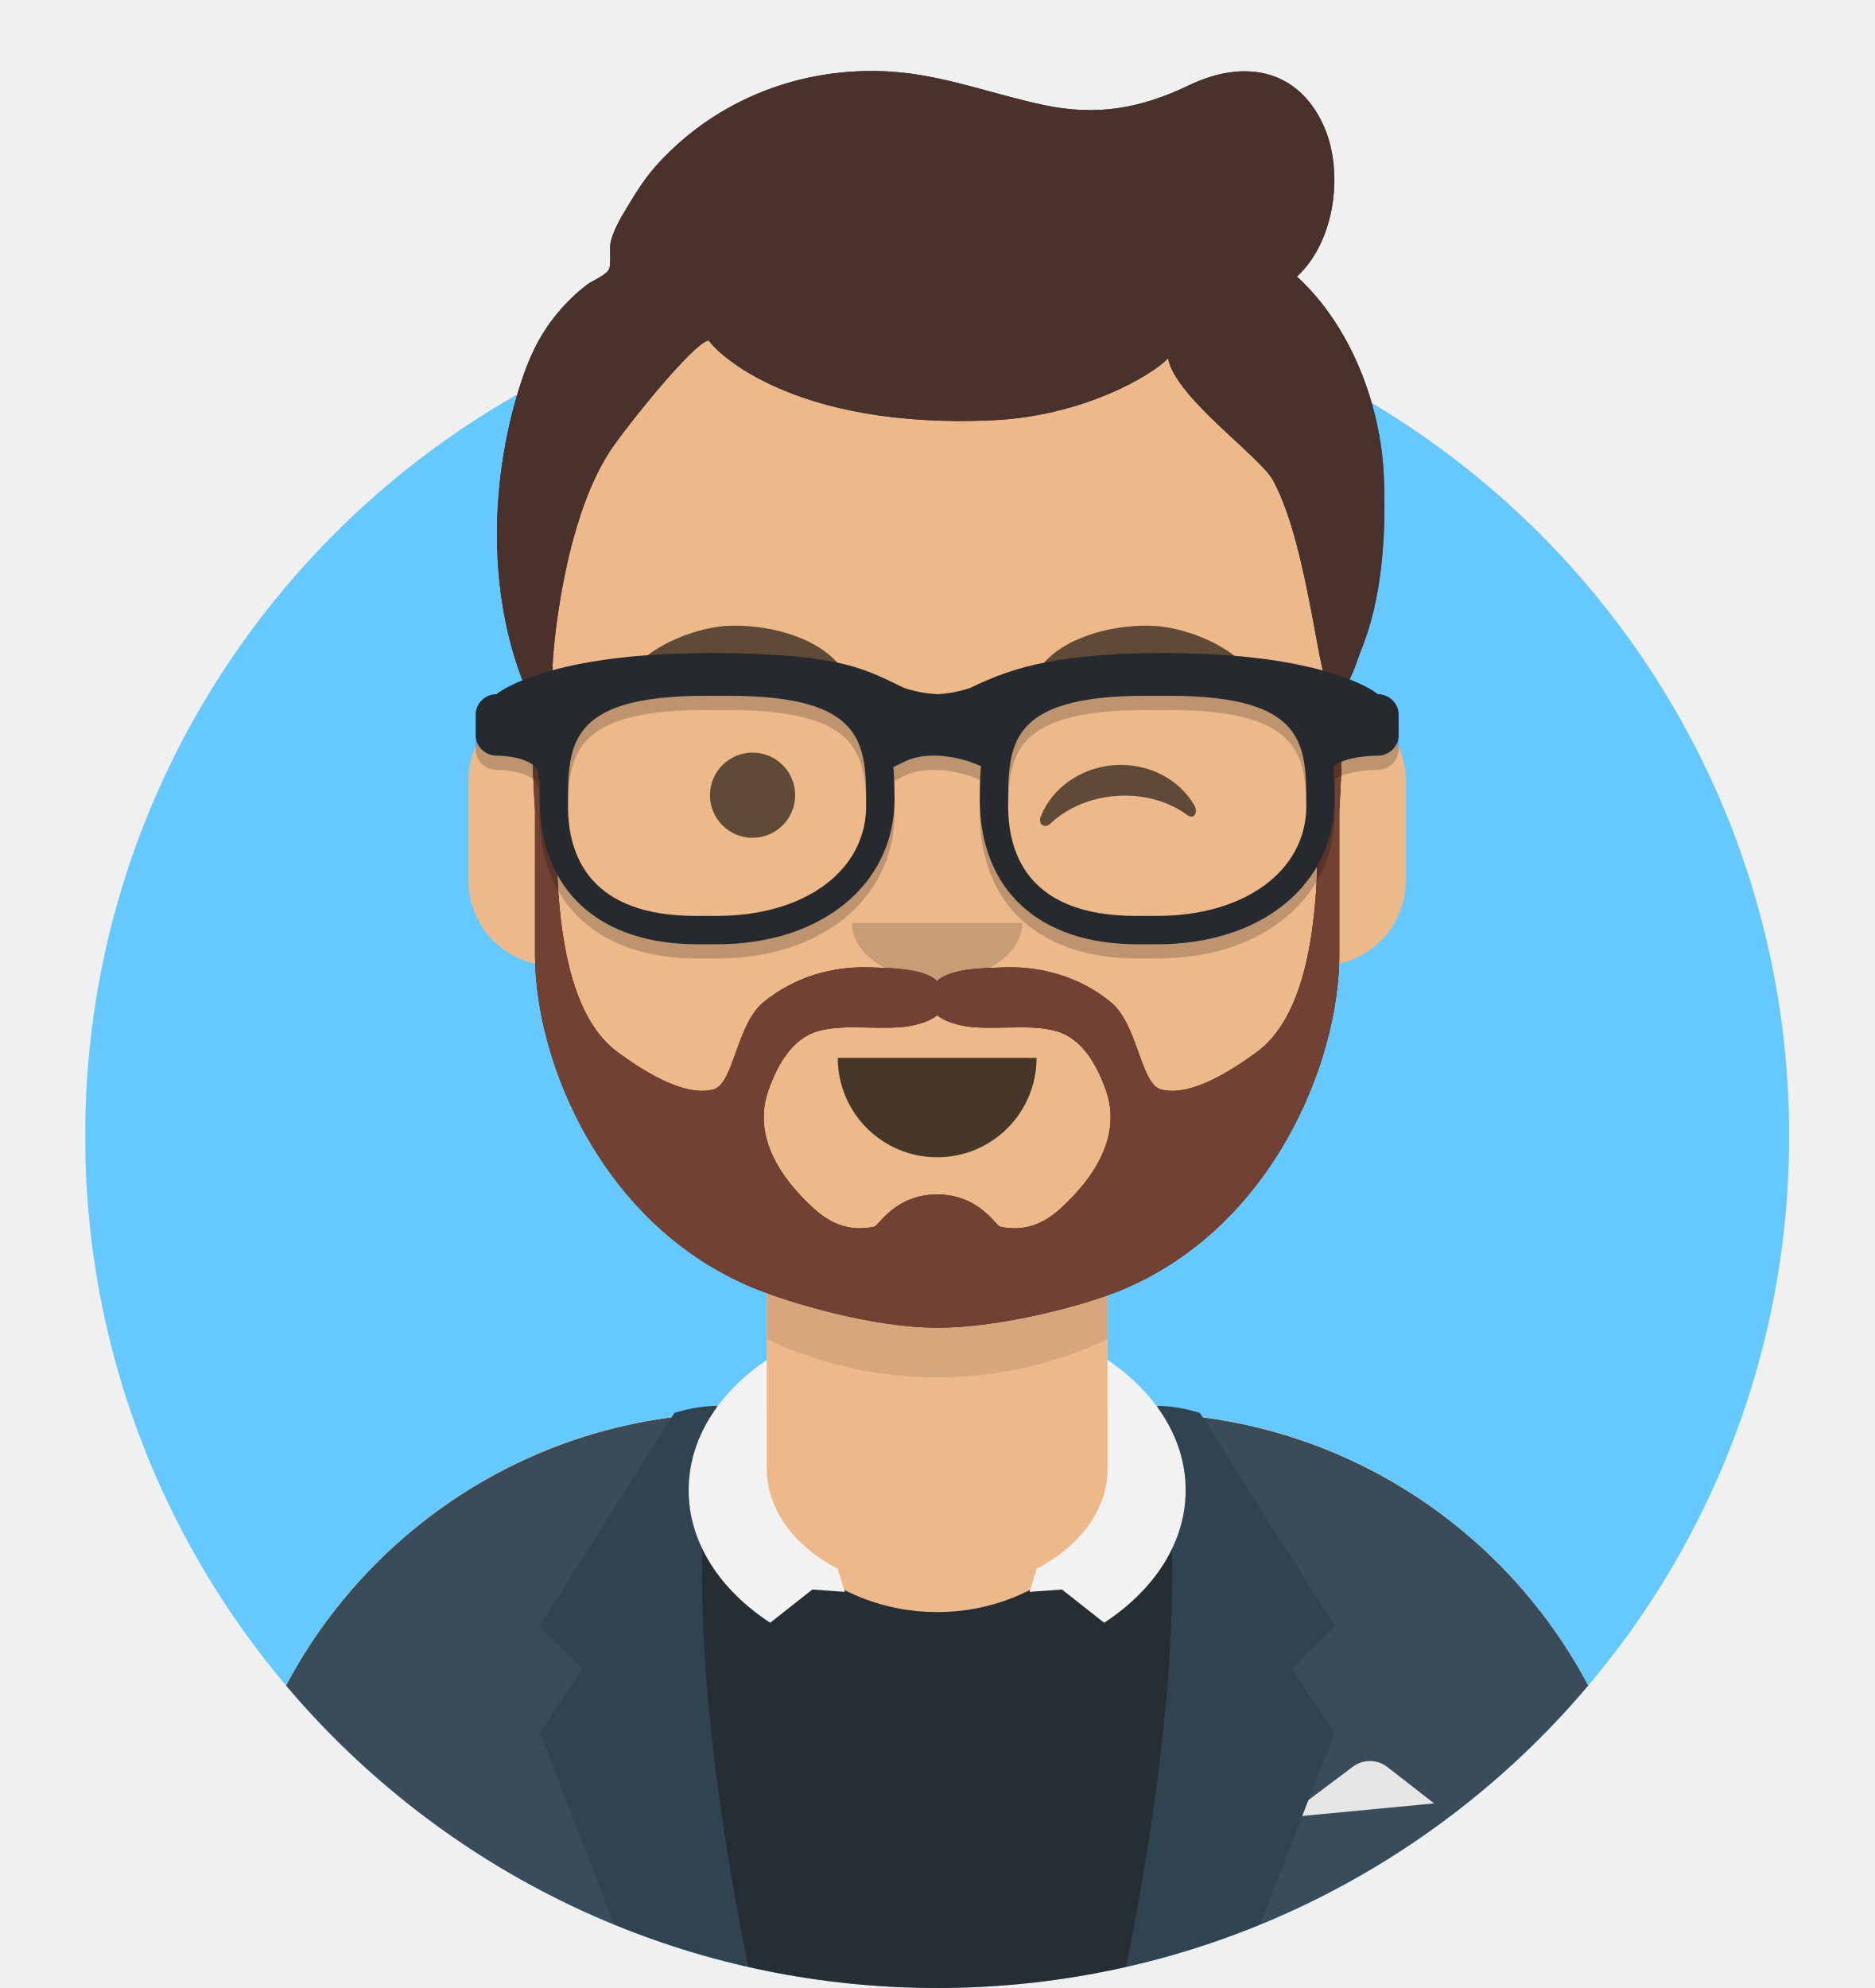
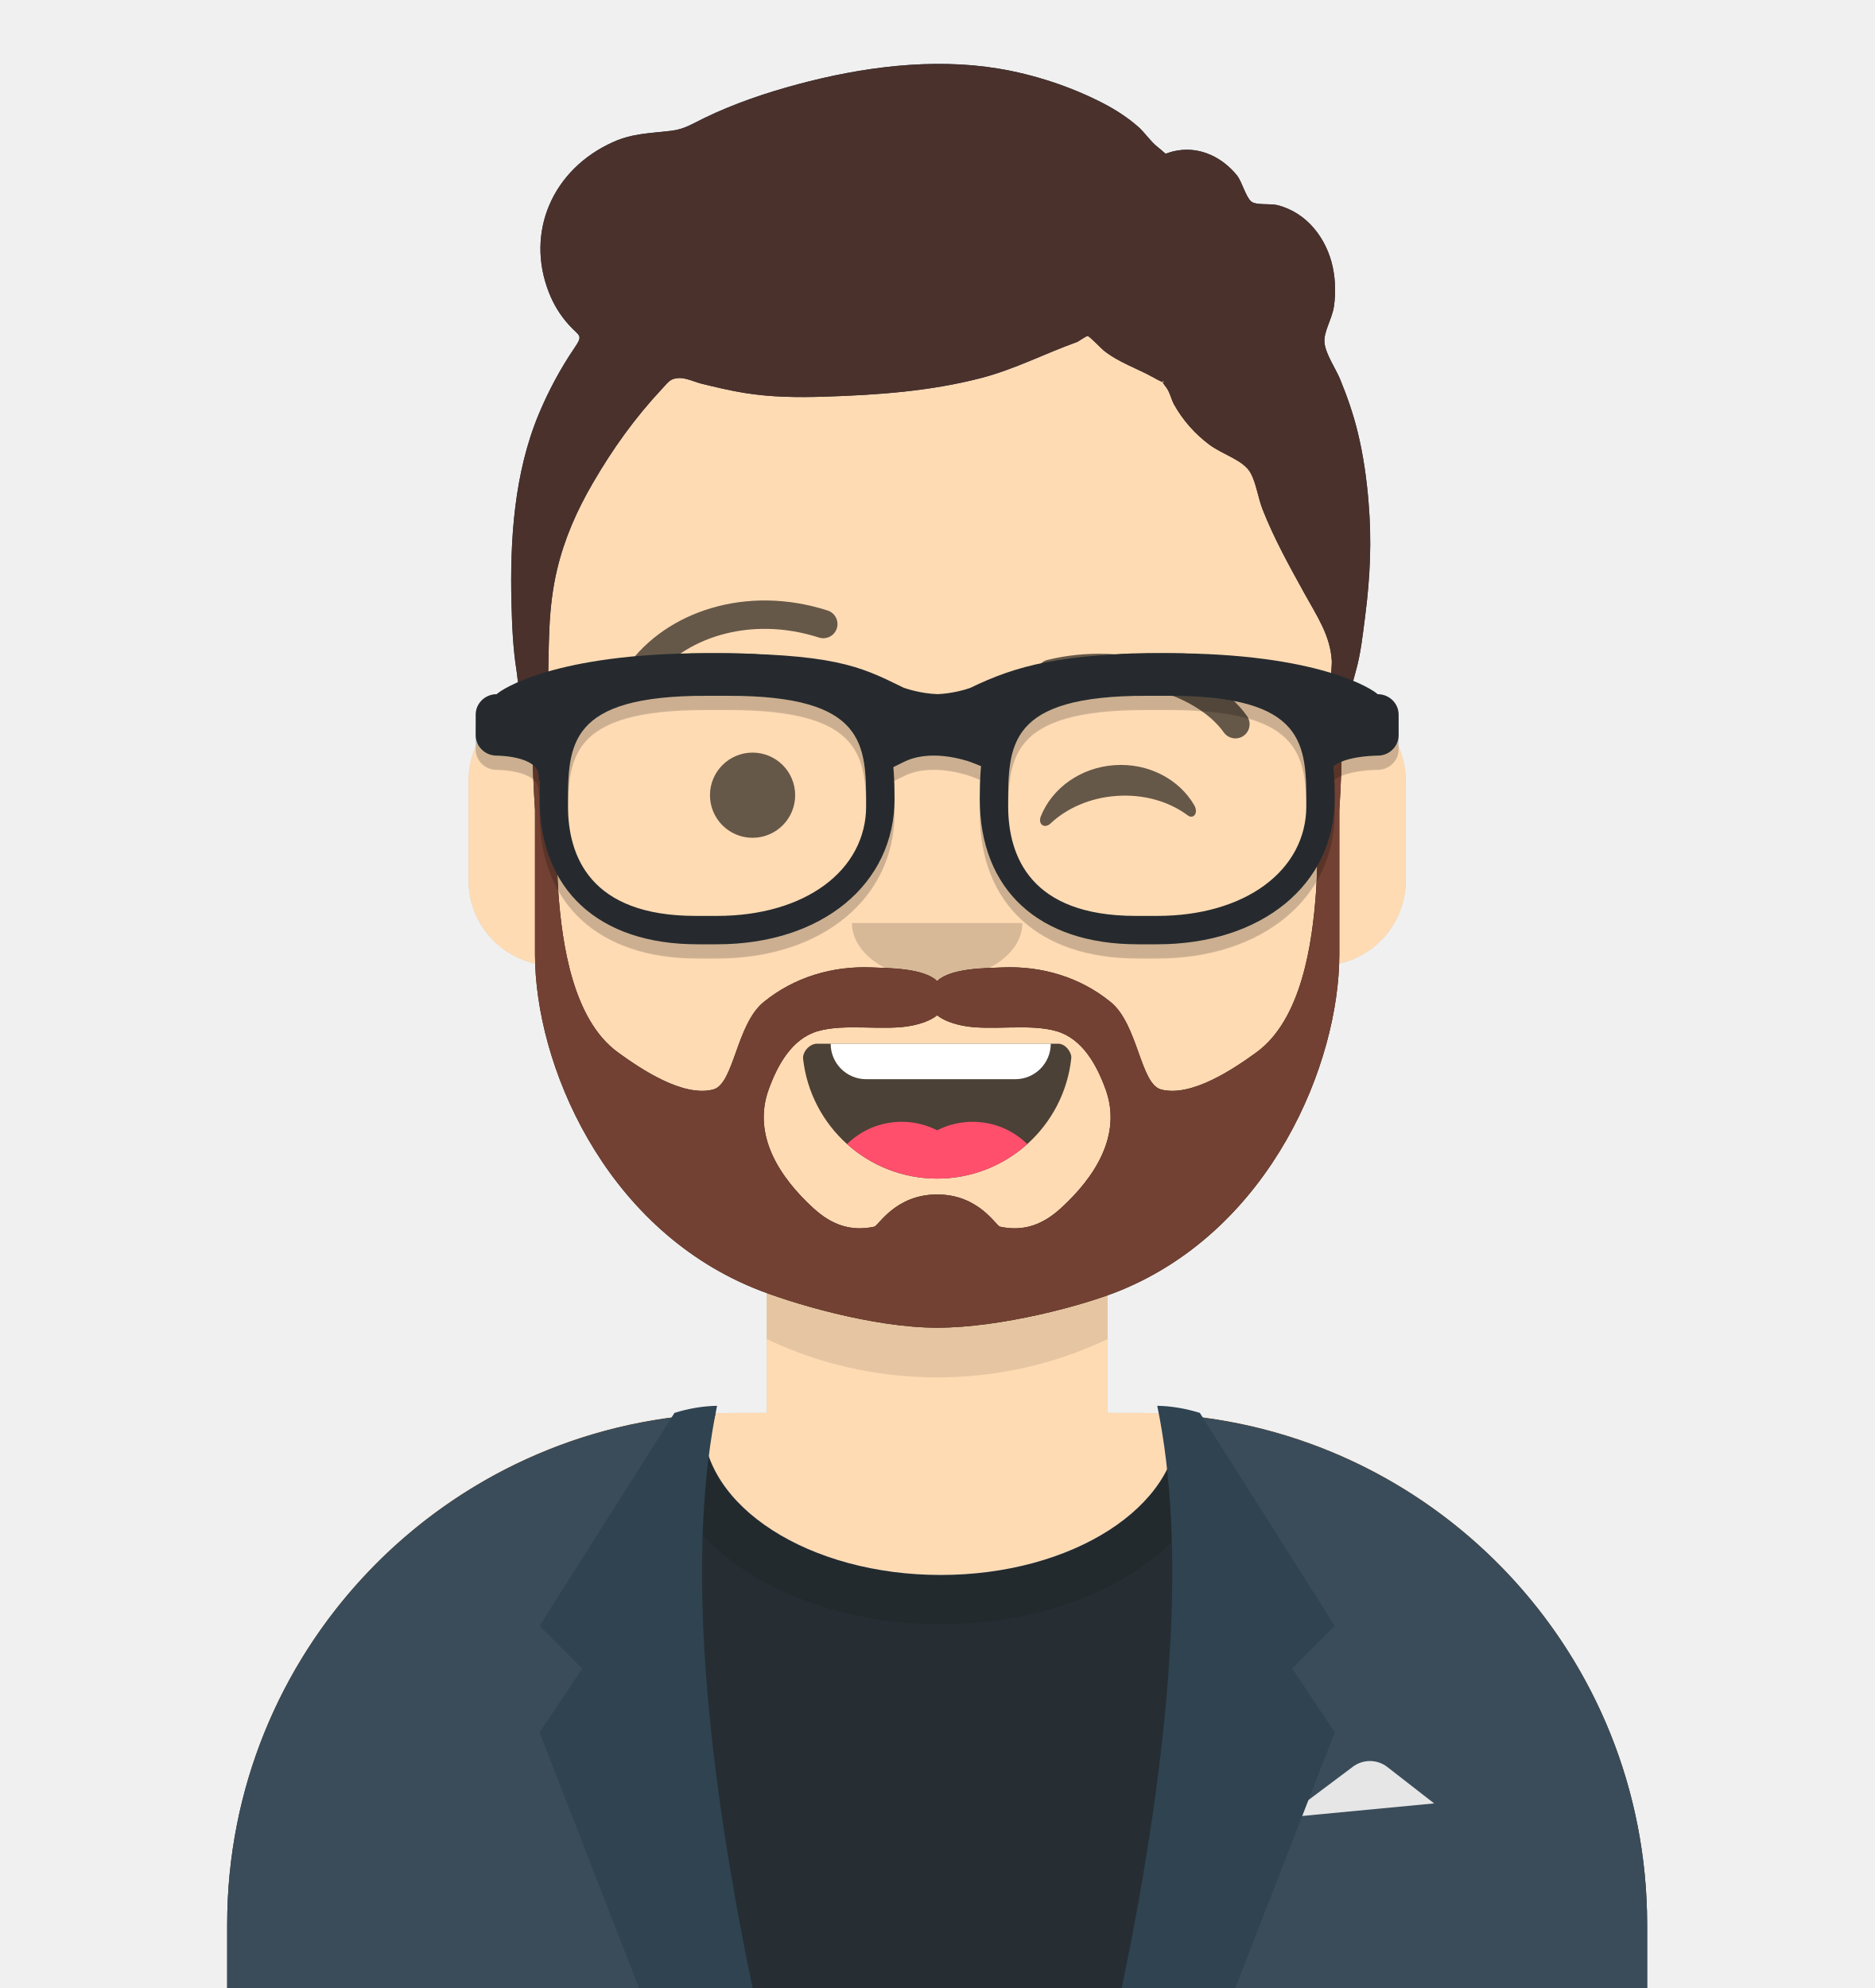
<svg xmlns="http://www.w3.org/2000/svg" xmlns:xlink="http://www.w3.org/1999/xlink" width="264px" height="280px" viewBox="0 0 264 280" version="1.1">
  <defs>
    <circle id="react-path-1" cx="120" cy="120" r="120" />
    <path d="M12,160 C12,226.274 65.726,280 132,280 C198.274,280 252,226.274 252,160 L264,160 L264,-1.42108547e-14 L-3.19744231e-14,-1.42108547e-14 L-3.19744231e-14,160 L12,160 Z" id="react-path-2" />
    <path d="M124,144.611 L124,163 L128,163 L128,163 C167.765,163 200,195.235 200,235 L200,244 L0,244 L0,235 C-4.86974701e-15,195.235 32.235,163 72,163 L72,163 L76,163 L76,144.611 C58.763,136.422 46.372,119.687 44.305,99.881 C38.48,99.058 34,94.052 34,88 L34,74 C34,68.054 38.325,63.118 44,62.166 L44,56 L44,56 C44,25.072 69.072,5.68137151e-15 100,0 L100,0 L100,0 C130.928,-5.68137151e-15 156,25.072 156,56 L156,62.166 C161.675,63.118 166,68.054 166,74 L166,88 C166,94.052 161.52,99.058 155.695,99.881 C153.628,119.687 141.237,136.422 124,144.611 Z" id="react-path-3" />
  </defs>
  <g id="Avataaar" stroke="none" stroke-width="1" fill="none" fill-rule="evenodd">
    <g transform="translate(-825, -1100)" id="Avataaar/Circle">
      <g transform="translate(825, 1100)">
-         <g id="Circle" stroke-width="1" fill-rule="evenodd" transform="translate(12, 40)">
-           <mask id="react-mask-4" fill="white">
-             <use xlink:href="#react-path-1" />
-           </mask>
-           <use id="Circle-Background" fill="#E6E6E6" xlink:href="#react-path-1" />
-           <g id="Color/Palette/Blue-01" mask="url(#react-mask-4)" fill="#65C9FF">
-             <rect id="🖍Color" x="0" y="0" width="240" height="240" />
-           </g>
-         </g>
-         <mask id="react-mask-5" fill="white">
-           <use xlink:href="#react-path-2" />
-         </mask>
        <g id="Mask" />
        <g id="Avataaar" stroke-width="1" fill-rule="evenodd" mask="url(#react-mask-5)">
          <g id="Body" transform="translate(32, 36)">
            <mask id="react-mask-6" fill="white">
              <use xlink:href="#react-path-3" />
            </mask>
            <use fill="#D0C6AC" xlink:href="#react-path-3" />
-             <g id="Skin/👶🏽-03-Brown" mask="url(#react-mask-6)" fill="#EDB98A">
+             <g id="Skin/👶🏽-03-Brown" mask="url(#react-mask-6)" fill="#FFDBB4">
              <g transform="translate(0, 0)" id="Color">
                <rect x="0" y="0" width="264" height="280" />
              </g>
            </g>
            <path d="M156,79 L156,102 C156,132.928 130.928,158 100,158 C69.072,158 44,132.928 44,102 L44,79 L44,94 C44,124.928 69.072,150 100,150 C130.928,150 156,124.928 156,94 L156,79 Z" id="Neck-Shadow" fill-opacity="0.1" fill="#000000" mask="url(#react-mask-6)" />
          </g>
-           <g id="Clothing/Blazer-+-Sweater" transform="translate(0, 170)">
+           <g id="Clothing/Blazer-+-Shirt" transform="translate(0, 170)">
            <defs>
-               <path d="M105.192,29.052 L104,29.052 L104,29.052 C64.235,29.052 32,61.287 32,101.052 L32,110 L232,110 L232,101.052 C232,61.287 199.765,29.052 160,29.052 L160,29.052 L158.808,29.052 C158.935,30.035 159,31.036 159,32.052 C159,45.859 146.912,57.052 132,57.052 C117.088,57.052 105,45.859 105,32.052 C105,31.036 105.065,30.035 105.192,29.052 Z" id="react-path-109" />
+               <path d="M133.96,0.295 C170.936,3.325 200,34.294 200,72.052 L200,81 L0,81 L0,72.052 C1.22536245e-14,33.953 29.592,2.765 67.045,0.22 C67.015,0.593 67,0.969 67,1.348 C67,13.211 81.998,22.828 100.5,22.828 C119.002,22.828 134,13.211 134,1.348 C134,0.995 133.987,0.644 133.96,0.295 Z" id="react-path-7" />
            </defs>
-             <mask id="react-mask-110" fill="white">
-               <use xlink:href="#react-path-109" />
-             </mask>
-             <use id="Clothes" fill="#E6E6E6" fill-rule="evenodd" xlink:href="#react-path-109" />
-             <g id="Color/Palette/Black" mask="url(#react-mask-110)" fill-rule="evenodd" fill="#262E33">
-               <rect id="🖍Color" x="0" y="0" width="264" height="110" />
+             <g id="Shirt" transform="translate(32, 29)">
+               <mask id="react-mask-8" fill="white">
+                 <use xlink:href="#react-path-7" />
+               </mask>
+               <use id="Clothes" fill="#E6E6E6" xlink:href="#react-path-7" />
+               <g id="Color/Palette/Black" mask="url(#react-mask-8)" fill="#262E33">
+                 <g transform="translate(-32, -29)" id="🖍Color">
+                   <rect x="0" y="0" width="264" height="110" />
+                 </g>
+               </g>
+               <g id="Shadowy" opacity="0.6" mask="url(#react-mask-8)" fill-opacity="0.16" fill="#000000">
+                 <g transform="translate(60, -25)" id="Hola-👋🏼">
+                   <ellipse cx="40.5" cy="27.848" rx="39.635" ry="26.914" />
+                 </g>
+               </g>
            </g>
-             <g id="Blazer" stroke-width="1" fill-rule="evenodd" transform="translate(32, 28)">
-               <path d="M68.785,1.122 C30.512,2.804 1.24427139e-14,34.365 0,73.052 L0,82 L69.362,82 C65.961,69.92 64,55.709 64,40.5 C64,26.173 65.74,12.731 68.785,1.122 Z M131.638,82 L200,82 L200,73.052 C200,34.707 170.025,3.363 132.229,1.174 C135.265,12.771 137,26.194 137,40.5 C137,55.709 135.039,69.92 131.638,82 Z" id="Saco" fill="#3A4C5A" />
+             <g id="Blazer" transform="translate(32, 28)">
+               <path d="M68.785,1.122 C30.512,2.804 -1.89486556e-14,34.365 -1.42108547e-14,73.052 L0,73.052 L0,82 L69.362,82 C65.961,69.92 64,55.709 64,40.5 C64,26.173 65.74,12.731 68.785,1.122 Z M131.638,82 L200,82 L200,73.052 C200,34.707 170.025,3.363 132.229,1.174 C135.265,12.771 137,26.194 137,40.5 C137,55.709 135.039,69.92 131.638,82 Z" id="Saco" fill="#3A4C5A" />
              <path d="M149,58 L158.556,50.833 L158.556,50.833 C159.999,49.751 161.988,49.768 163.412,50.876 L170,56 L149,58 Z" id="Pocket-hanky" fill="#E6E6E6" />
              <path d="M69,1.13686838e-13 C65,19.333 66.667,46.667 74,82 L58,82 L44,46 L50,37 L44,31 L63,1 C65.028,0.369 67.028,0.036 69,1.13686838e-13 Z" id="Wing" fill="#2F4351" />
              <path d="M151,1.13686838e-13 C147,19.333 148.667,46.667 156,82 L140,82 L126,46 L132,37 L126,31 L145,1 C147.028,0.369 149.028,0.036 151,1.13686838e-13 Z" id="Wing" fill="#2F4351" transform="translate(141, 41) scale(-1, 1) translate(-141, -41) " />
            </g>
-             <path d="M156,21.539 C162.772,26.136 167,32.656 167,39.888 C167,47.289 162.572,53.945 155.52,58.556 L149.579,53.876 L145,54.208 L146,51.057 L145.922,50.996 C152.022,47.853 156,42.7 156,36.877 L156,21.539 Z M108,21.539 C101.228,26.136 97,32.656 97,39.888 C97,47.289 101.428,53.945 108.48,58.556 L114.421,53.876 L119,54.208 L118,51.057 L118.078,50.996 C111.978,47.853 108,42.7 108,36.877 L108,21.539 Z" id="Collar" fill="#F2F2F2" fill-rule="evenodd" />
          </g>
          <g id="Face" transform="translate(76, 82)" fill="#000000">
-             <g id="Mouth/Default" transform="translate(2, 52)" fill-opacity="0.7">
-               <path d="M40,15 C40,22.732 46.268,29 54,29 L54,29 C61.732,29 68,22.732 68,15" id="Mouth" />
+             <g id="Mouth/Smile" transform="translate(2, 52)">
+               <defs>
+                 <path d="M35.118,15.128 C36.176,24.62 44.226,32 54,32 C63.804,32 71.874,24.574 72.892,15.04 C72.974,14.273 72.117,13 71.043,13 C56.149,13 44.738,13 37.087,13 C36.007,13 35.012,14.178 35.118,15.128 Z" id="react-path-51" />
+               </defs>
+               <mask id="react-mask-52" fill="white">
+                 <use xlink:href="#react-path-51" />
+               </mask>
+               <use id="Mouth" fill-opacity="0.7" fill="#000000" fill-rule="evenodd" xlink:href="#react-path-51" />
+               <rect id="Teeth" fill="#FFFFFF" fill-rule="evenodd" mask="url(#react-mask-52)" x="39" y="2" width="31" height="16" rx="5" />
+               <g id="Tongue" stroke-width="1" fill-rule="evenodd" mask="url(#react-mask-52)" fill="#FF4F6D">
+                 <g transform="translate(38, 24)">
+                   <circle cx="11" cy="11" r="11" />
+                   <circle cx="21" cy="11" r="11" />
+                 </g>
+               </g>
            </g>
            <g id="Nose/Default" transform="translate(28, 40)" fill-opacity="0.16">
              <path d="M16,8 C16,12.418 21.373,16 28,16 L28,16 C34.627,16 40,12.418 40,8" id="Nose" />
            </g>
            <g id="Eyes/Wink-😉" transform="translate(0, 8)" fill-opacity="0.6">
              <circle id="Eye" cx="30" cy="22" r="6" />
              <path d="M70.412,24.205 C72.259,20.406 76.417,17.758 81.25,17.758 C86.066,17.758 90.211,20.387 92.068,24.165 C92.619,25.287 91.834,26.205 91.043,25.525 C88.592,23.417 85.111,22.101 81.25,22.101 C77.509,22.101 74.126,23.336 71.69,25.329 C70.799,26.058 69.872,25.316 70.412,24.205 Z" id="Winky-Wink" transform="translate(81.25223, 21.75758) rotate(-4) translate(-81.25223, -21.75758) " />
            </g>
-             <g id="Eyebrow/Natural/Default-Natural" fill-opacity="0.6">
-               <path d="M26.039,6.21 C20.278,6.983 11.293,12.005 12.044,17.818 C12.069,18.008 12.357,18.067 12.481,17.908 C14.967,14.72 34.193,10.037 41.194,11.015 C41.835,11.104 42.258,10.443 41.821,10.03 C38.077,6.495 31.2,5.512 26.039,6.21" id="Eyebrow" transform="translate(27, 12) rotate(5) translate(-27, -12) " />
-               <path d="M85.039,6.21 C79.278,6.983 70.293,12.005 71.044,17.818 C71.069,18.008 71.357,18.067 71.481,17.908 C73.967,14.72 93.193,10.037 100.194,11.015 C100.835,11.104 101.258,10.443 100.821,10.03 C97.077,6.495 90.2,5.512 85.039,6.21" id="Eyebrow" transform="translate(86, 12) scale(-1, 1) rotate(5) translate(-86, -12) " />
+             <g id="Eyebrow/Outline/Up-Down" fill-opacity="0.6" fill-rule="nonzero">
+               <path d="M15.591,14.162 C20.087,7.836 29.603,4.654 39.347,7.796 C40.399,8.135 41.526,7.557 41.865,6.506 C42.204,5.455 41.626,4.328 40.575,3.989 C29.167,0.31 17.836,4.099 12.331,11.845 C11.691,12.745 11.902,13.994 12.803,14.634 C13.703,15.274 14.952,15.062 15.591,14.162 Z" id="Eyebrow" />
+               <path d="M73.638,21.158 C77.553,15.649 88.285,12.56 97.53,14.83 C98.603,15.094 99.686,14.438 99.95,13.365 C100.213,12.292 99.557,11.209 98.484,10.946 C87.748,8.309 75.319,11.886 70.377,18.841 C69.737,19.741 69.948,20.99 70.849,21.629 C71.749,22.269 72.998,22.058 73.638,21.158 Z" id="Eyebrow" transform="translate(85.00755, 16.03842) scale(-1, 1) translate(-85.00755, -16.03842) " />
            </g>
          </g>
          <g id="Top" stroke-width="1" fill-rule="evenodd">
            <defs>
-               <rect id="react-path-77" x="0" y="0" width="264" height="280" />
-               <path d="M183.68,38.949 C189.086,33.999 190.387,23.962 187.318,17.449 C183.549,9.454 175.901,8.452 168.572,11.969 C161.664,15.284 155.515,16.388 147.95,14.782 C140.692,13.241 133.806,10.523 126.303,10.076 C113.978,9.343 102.003,13.915 93.603,23.129 C92,24.887 90.709,26.897 89.488,28.934 C88.512,30.564 87.411,32.313 86.995,34.192 C86.797,35.086 87.165,37.29 86.72,38.022 C86.239,38.812 84.424,39.537 83.651,40.124 C82.084,41.313 80.727,42.654 79.471,44.171 C76.805,47.393 75.338,50.758 74.103,54.743 C70.001,67.988 69.653,83.741 74.957,96.747 C75.664,98.481 77.855,102.099 79.143,98.385 C79.398,97.651 78.809,95.191 78.81,94.45 C78.815,91.73 80.316,73.721 86.857,63.633 C88.986,60.349 98.83,48.052 100.841,47.954 C101.906,49.646 112.721,60.462 140.783,59.195 C153.445,58.623 163.183,52.934 165.521,50.468 C166.549,56.001 178.513,64.284 180.336,67.692 C185.603,77.538 186.771,97.996 188.781,97.957 C190.791,97.919 192.234,92.72 192.648,91.727 C195.72,84.352 196.243,75.095 195.915,67.168 C195.488,56.966 191.277,45.942 183.68,38.949 Z" id="react-path-76" />
-               <filter x="-0.8%" y="-2.0%" width="101.5%" height="108.0%" filterUnits="objectBoundingBox" id="react-filter-73">
+               <rect id="react-path-85" x="0" y="0" width="264" height="280" />
+               <path d="M94.252,52.022 C94.375,51.968 94.07,51.947 93.336,51.96 C94.228,51.958 94.533,51.979 94.252,52.022 M86.117,36.302 C86.115,36.282 86.134,36.453 86.117,36.302 M193.765,70.766 C193.501,67.449 193.033,64.152 192.247,60.911 C191.622,58.335 190.769,55.878 189.76,53.42 C189.151,51.935 187.728,49.896 187.56,48.294 C187.395,46.717 188.627,44.969 188.889,43.132 C189.144,41.345 189.101,39.465 188.734,37.694 C187.901,33.671 185.14,29.93 180.877,28.881 C179.925,28.647 177.913,28.936 177.241,28.382 C176.47,27.746 175.933,25.581 175.235,24.712 C173.244,22.236 170.14,20.642 166.866,21.198 C164.455,21.607 165.839,22.105 164.032,20.686 C163.027,19.898 162.276,18.693 161.3,17.839 C159.833,16.556 158.15,15.458 156.408,14.557 C151.851,12.199 146.654,10.485 141.564,9.649 C132.279,8.125 122.369,9.454 113.369,11.869 C108.89,13.07 104.382,14.595 100.222,16.612 C98.439,17.476 97.409,18.194 95.549,18.42 C92.621,18.777 90.14,18.759 87.366,20.001 C78.83,23.823 74.985,32.69 78.307,41.175 C78.975,42.882 79.88,44.38 81.127,45.759 C82.647,47.439 83.198,47.109 81.888,49.041 C79.929,51.931 78.278,55.013 76.933,58.213 C73.404,66.615 72.814,76.077 73.044,85.037 C73.124,88.174 73.259,91.35 73.753,94.456 C73.967,95.801 74.027,98.329 75.035,99.327 C75.547,99.833 76.276,100.115 77.004,99.914 C78.713,99.44 78.125,98.179 78.165,97.008 C78.365,91.124 78.095,85.919 79.494,80.106 C80.528,75.812 82.25,71.911 84.483,68.071 C87.321,63.187 90.386,58.898 94.29,54.716 C95.207,53.732 95.408,53.315 96.639,53.244 C97.571,53.19 98.934,53.828 99.84,54.049 C101.838,54.536 103.839,55.017 105.873,55.345 C109.613,55.948 113.317,55.989 117.09,55.87 C124.516,55.638 131.975,55.117 139.175,53.247 C143.957,52.005 148.197,49.776 152.777,48.142 C152.859,48.113 154.007,47.295 154.208,47.328 C154.489,47.375 156.185,49.154 156.471,49.378 C158.697,51.124 161.138,51.857 163.541,53.208 C166.505,54.875 163.635,52.49 165.269,54.567 C165.746,55.172 165.99,56.293 166.372,56.978 C167.588,59.161 169.28,61.08 171.303,62.602 C173.258,64.073 176.196,64.783 177.193,66.697 C177.962,68.174 178.221,70.181 178.841,71.758 C180.469,75.893 182.618,79.749 184.767,83.644 C186.499,86.783 188.392,89.525 188.585,93.112 C188.652,94.36 187.464,101.849 190.358,99.572 C190.787,99.234 191.711,95.416 191.901,94.768 C192.673,92.135 192.947,89.387 193.296,86.682 C193.99,81.302 194.219,76.184 193.765,70.766" id="react-path-84" />
+               <filter x="-0.8%" y="-2.0%" width="101.5%" height="108.0%" filterUnits="objectBoundingBox" id="react-filter-81">
                <feOffset dx="0" dy="2" in="SourceAlpha" result="shadowOffsetOuter1" />
                <feColorMatrix values="0 0 0 0 0   0 0 0 0 0   0 0 0 0 0  0 0 0 0.16 0" type="matrix" in="shadowOffsetOuter1" result="shadowMatrixOuter1" />
                <feMerge>
                  <feMergeNode in="shadowMatrixOuter1" />
                  <feMergeNode in="SourceGraphic" />
                </feMerge>
              </filter>
            </defs>
-             <mask id="react-mask-75" fill="white">
-               <use xlink:href="#react-path-77" />
+             <mask id="react-mask-83" fill="white">
+               <use xlink:href="#react-path-85" />
            </mask>
            <g id="Mask" />
-             <g id="Top/Short-Hair/Short-Waved" mask="url(#react-mask-75)">
+             <g id="Top/Short-Hair/Short-Curly" mask="url(#react-mask-83)">
              <g transform="translate(-1, 0)">
                <g id="Facial-Hair/Beard-Light" transform="translate(49, 72)">
                  <defs>
-                     <path d="M101.428,98.169 C98.915,100.463 96.237,101.494 92.853,100.773 C92.271,100.649 89.896,96.235 84,96.235 C78.103,96.235 75.729,100.649 75.147,100.773 C71.762,101.494 69.085,100.463 66.571,98.169 C61.846,93.856 57.917,87.908 60.278,81.419 C61.508,78.037 63.51,74.324 67.151,73.246 C71.038,72.096 76.497,73.244 80.415,72.458 C81.684,72.204 83.071,71.751 84,71 C84.929,71.751 86.316,72.204 87.585,72.458 C91.503,73.244 96.961,72.096 100.849,73.246 C104.49,74.324 106.491,78.037 107.722,81.419 C110.083,87.908 106.154,93.856 101.428,98.169 M140.081,26 C136.671,34.4 137.988,44.858 137.357,53.676 C136.844,60.843 135.337,71.586 128.973,76.215 C125.718,78.582 119.794,82.56 115.542,81.45 C112.615,80.686 112.302,72.29 108.455,69.147 C104.092,65.582 98.643,64.016 93.149,64.258 C90.779,64.362 85.984,64.337 84,66.16 C82.016,64.337 77.222,64.362 74.851,64.258 C69.357,64.016 63.908,65.582 59.545,69.147 C55.698,72.29 55.386,80.686 52.458,81.45 C48.206,82.56 42.282,78.582 39.027,76.215 C32.662,71.586 31.156,60.843 30.643,53.676 C30.012,44.858 31.329,34.4 27.919,26 C26.26,26 27.354,42.129 27.354,42.129 L27.354,62.485 C27.386,77.773 36.935,100.655 58.108,109.393 C63.286,111.53 75.015,115 84,115 C92.985,115 104.714,111.86 109.892,109.723 C131.065,100.986 140.614,77.773 140.646,62.485 L140.646,42.129 C140.646,42.129 141.74,26 140.081,26" id="react-path-130" />
+                     <path d="M101.428,98.169 C98.915,100.463 96.237,101.494 92.853,100.773 C92.271,100.649 89.896,96.235 84,96.235 C78.103,96.235 75.729,100.649 75.147,100.773 C71.762,101.494 69.085,100.463 66.571,98.169 C61.846,93.856 57.917,87.908 60.278,81.419 C61.508,78.037 63.51,74.324 67.151,73.246 C71.038,72.096 76.497,73.244 80.415,72.458 C81.684,72.204 83.071,71.751 84,71 C84.929,71.751 86.316,72.204 87.585,72.458 C91.503,73.244 96.961,72.096 100.849,73.246 C104.49,74.324 106.491,78.037 107.722,81.419 C110.083,87.908 106.154,93.856 101.428,98.169 M140.081,26 C136.671,34.4 137.988,44.858 137.357,53.676 C136.844,60.843 135.337,71.586 128.973,76.215 C125.718,78.582 119.794,82.56 115.542,81.45 C112.615,80.686 112.302,72.29 108.455,69.147 C104.092,65.582 98.643,64.016 93.149,64.258 C90.779,64.362 85.984,64.337 84,66.16 C82.016,64.337 77.222,64.362 74.851,64.258 C69.357,64.016 63.908,65.582 59.545,69.147 C55.698,72.29 55.386,80.686 52.458,81.45 C48.206,82.56 42.282,78.582 39.027,76.215 C32.662,71.586 31.156,60.843 30.643,53.676 C30.012,44.858 31.329,34.4 27.919,26 C26.26,26 27.354,42.129 27.354,42.129 L27.354,62.485 C27.386,77.773 36.935,100.655 58.108,109.393 C63.286,111.53 75.015,115 84,115 C92.985,115 104.714,111.86 109.892,109.723 C131.065,100.986 140.614,77.773 140.646,62.485 L140.646,42.129 C140.646,42.129 141.74,26 140.081,26" id="react-path-104" />
                  </defs>
-                   <mask id="react-mask-129" fill="white">
-                     <use xlink:href="#react-path-130" />
+                   <mask id="react-mask-103" fill="white">
+                     <use xlink:href="#react-path-104" />
                  </mask>
-                   <use id="Lite-Beard" fill="#331B0C" fill-rule="evenodd" xlink:href="#react-path-130" />
-                   <g id="Color/Hair/Brown" mask="url(#react-mask-129)" fill="#724133">
+                   <use id="Lite-Beard" fill="#331B0C" fill-rule="evenodd" xlink:href="#react-path-104" />
+                   <g id="Color/Hair/Brown" mask="url(#react-mask-103)" fill="#724133">
                    <g transform="translate(-32, 0)" id="Color">
                      <rect x="0" y="0" width="264" height="244" />
                    </g>
                  </g>
                </g>
-                 <mask id="react-mask-74" fill="white">
-                   <use xlink:href="#react-path-76" />
+                 <mask id="react-mask-82" fill="white">
+                   <use xlink:href="#react-path-84" />
                </mask>
-                 <use id="Short-Hair" stroke="none" fill="#28354B" fill-rule="evenodd" xlink:href="#react-path-76" />
-                 <g id="Skin/👶🏽-03-Brown" mask="url(#react-mask-74)" fill="#4A312C">
+                 <use id="Short-Hair" stroke="none" fill="#28354B" fill-rule="evenodd" xlink:href="#react-path-84" />
+                 <g id="Skin/👶🏽-03-Brown" mask="url(#react-mask-82)" fill="#4A312C">
                  <g transform="translate(0, 0) " id="Color">
                    <rect x="0" y="0" width="264" height="280" />
                  </g>
                </g>
                <g id="Top/_Resources/Prescription-02" fill="none" transform="translate(62, 85)" stroke-width="1">
                  <defs>
-                     <filter x="-0.8%" y="-2.4%" width="101.5%" height="109.8%" filterUnits="objectBoundingBox" id="react-filter-87">
+                     <filter x="-0.8%" y="-2.4%" width="101.5%" height="109.8%" filterUnits="objectBoundingBox" id="react-filter-97">
                      <feOffset dx="0" dy="2" in="SourceAlpha" result="shadowOffsetOuter1" />
                      <feColorMatrix values="0 0 0 0 0   0 0 0 0 0   0 0 0 0 0  0 0 0 0.2 0" type="matrix" in="shadowOffsetOuter1" result="shadowMatrixOuter1" />
                      <feMerge>
                        <feMergeNode in="shadowMatrixOuter1" />
                        <feMergeNode in="SourceGraphic" />
                      </feMerge>
                    </filter>
                  </defs>
-                   <g id="Wayfarers" filter="url(#react-filter-87)" transform="translate(6, 7)" fill="#252C2F">
+                   <g id="Wayfarers" filter="url(#react-filter-97)" transform="translate(6, 7)" fill="#252C2F">
                    <path d="M34,41 L31.242,41 C17.315,41 9,33.336 9,20.5 C9,10.127 10.817,0 32.53,0 L35.47,0 C57.183,0 59,10.127 59,20.5 C59,32.569 48.721,41 34,41 Z M32.385,6 C13,6 13,12.841 13,21.502 C13,28.572 16.116,37 30.971,37 L34,37 C46.365,37 55,30.627 55,21.502 C55,12.841 55,6 35.615,6 L32.385,6 Z" id="Left" fill-rule="nonzero" />
                    <path d="M96,41 L93.242,41 C79.315,41 71,33.336 71,20.5 C71,10.127 72.817,0 94.53,0 L97.47,0 C119.183,0 121,10.127 121,20.5 C121,32.569 110.721,41 96,41 Z M94.385,6 C75,6 75,12.841 75,21.502 C75,28.572 78.119,37 92.971,37 L96,37 C108.365,37 117,30.627 117,21.502 C117,12.841 117,6 97.615,6 L94.385,6 Z" id="Right" fill-rule="nonzero" />
                    <path d="M2.955,5.772 C3.646,5.096 11.21,0 32.5,0 C50.351,0 54.13,1.853 59.85,4.652 L60.269,4.859 C60.667,4.999 62.7,5.69 65.079,5.766 C67.246,5.673 69.1,5.085 69.642,4.897 C76.17,1.722 82.561,0 97.5,0 C118.79,0 126.354,5.096 127.045,5.772 C128.679,5.772 130,7.062 130,8.657 L130,11.543 C130,13.139 128.679,14.429 127.045,14.429 C127.045,14.429 120.144,14.429 120.144,17.315 C120.144,20.2 118.182,13.139 118.182,11.543 L118.182,8.732 C114.579,7.353 108.128,4.786 97.5,4.786 C85.658,4.786 79.761,6.886 74.702,8.971 L74.759,9.108 L74.756,11.094 L72.539,16.444 L69.8,15.361 C69.556,15.264 69.028,15.09 68.296,14.91 C66.256,14.407 64.159,14.254 62.304,14.634 C61.624,14.774 60.992,14.984 60.413,15.267 L57.77,16.558 L55.127,11.396 L55.244,9.102 L55.325,8.907 C50.962,6.874 46.939,4.786 32.5,4.786 C21.872,4.786 15.422,7.352 11.818,8.731 L11.818,11.543 C11.818,13.139 8.864,20.2 8.864,17.315 C8.864,14.429 2.955,14.429 2.955,14.429 C1.324,14.429 0,13.139 0,11.543 L0,8.657 C0,7.062 1.324,5.772 2.955,5.772 Z" id="Stuff" fill-rule="nonzero" />
                  </g>
                </g>
              </g>
            </g>
          </g>
        </g>
      </g>
    </g>
  </g>
</svg>
